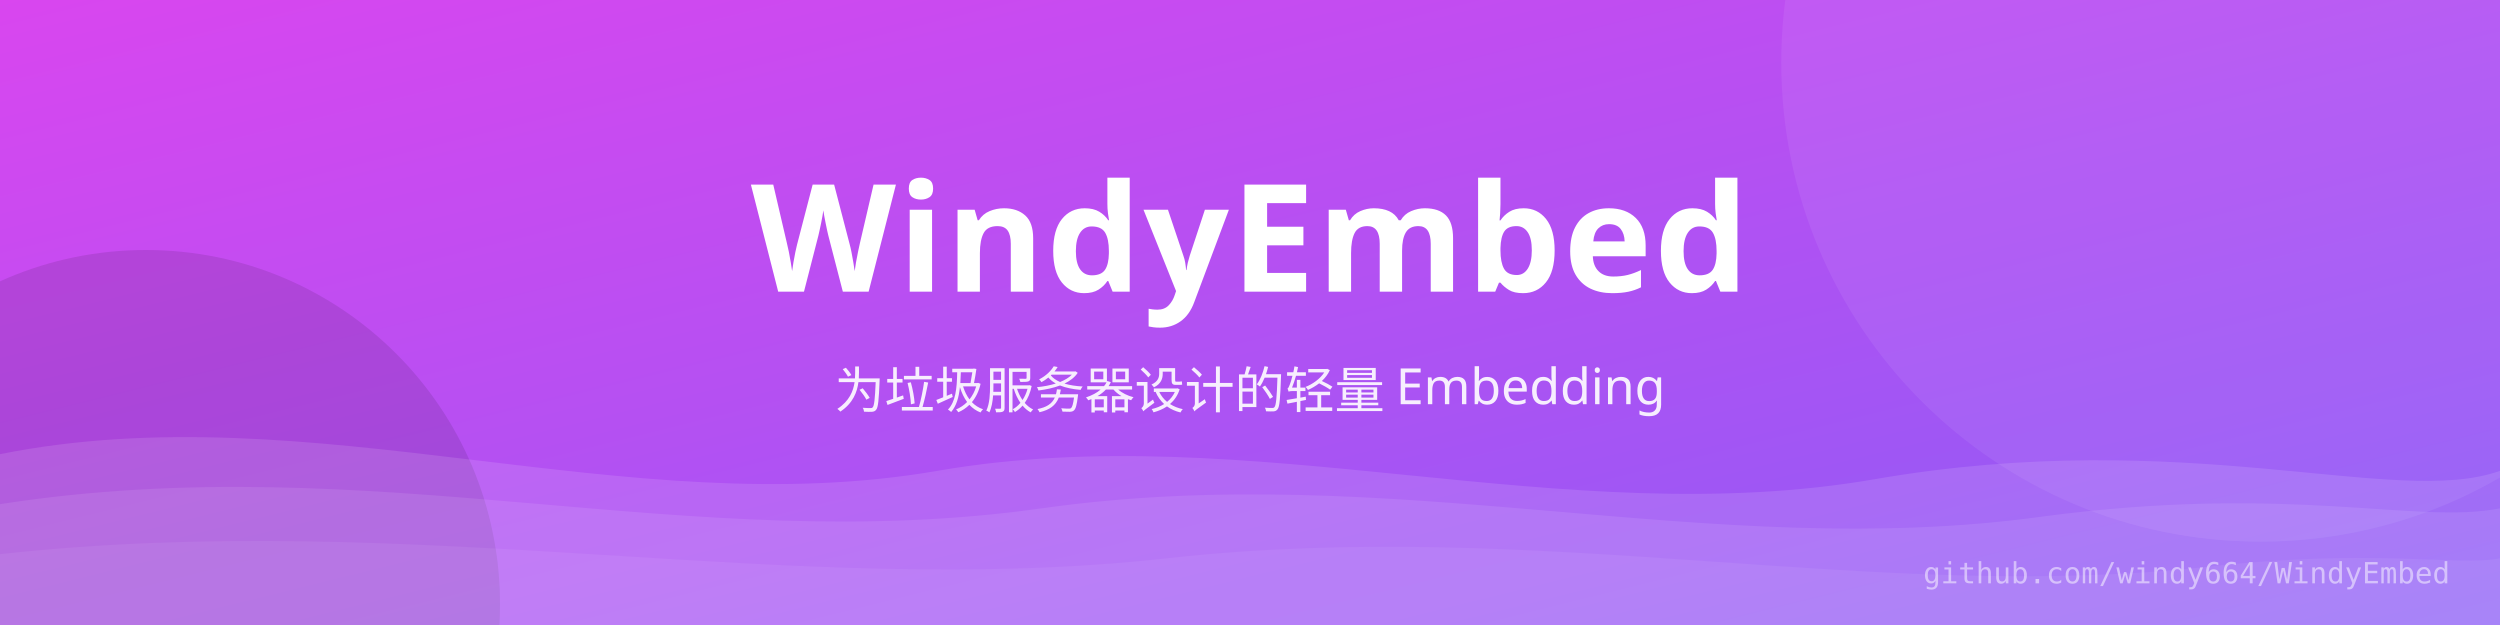
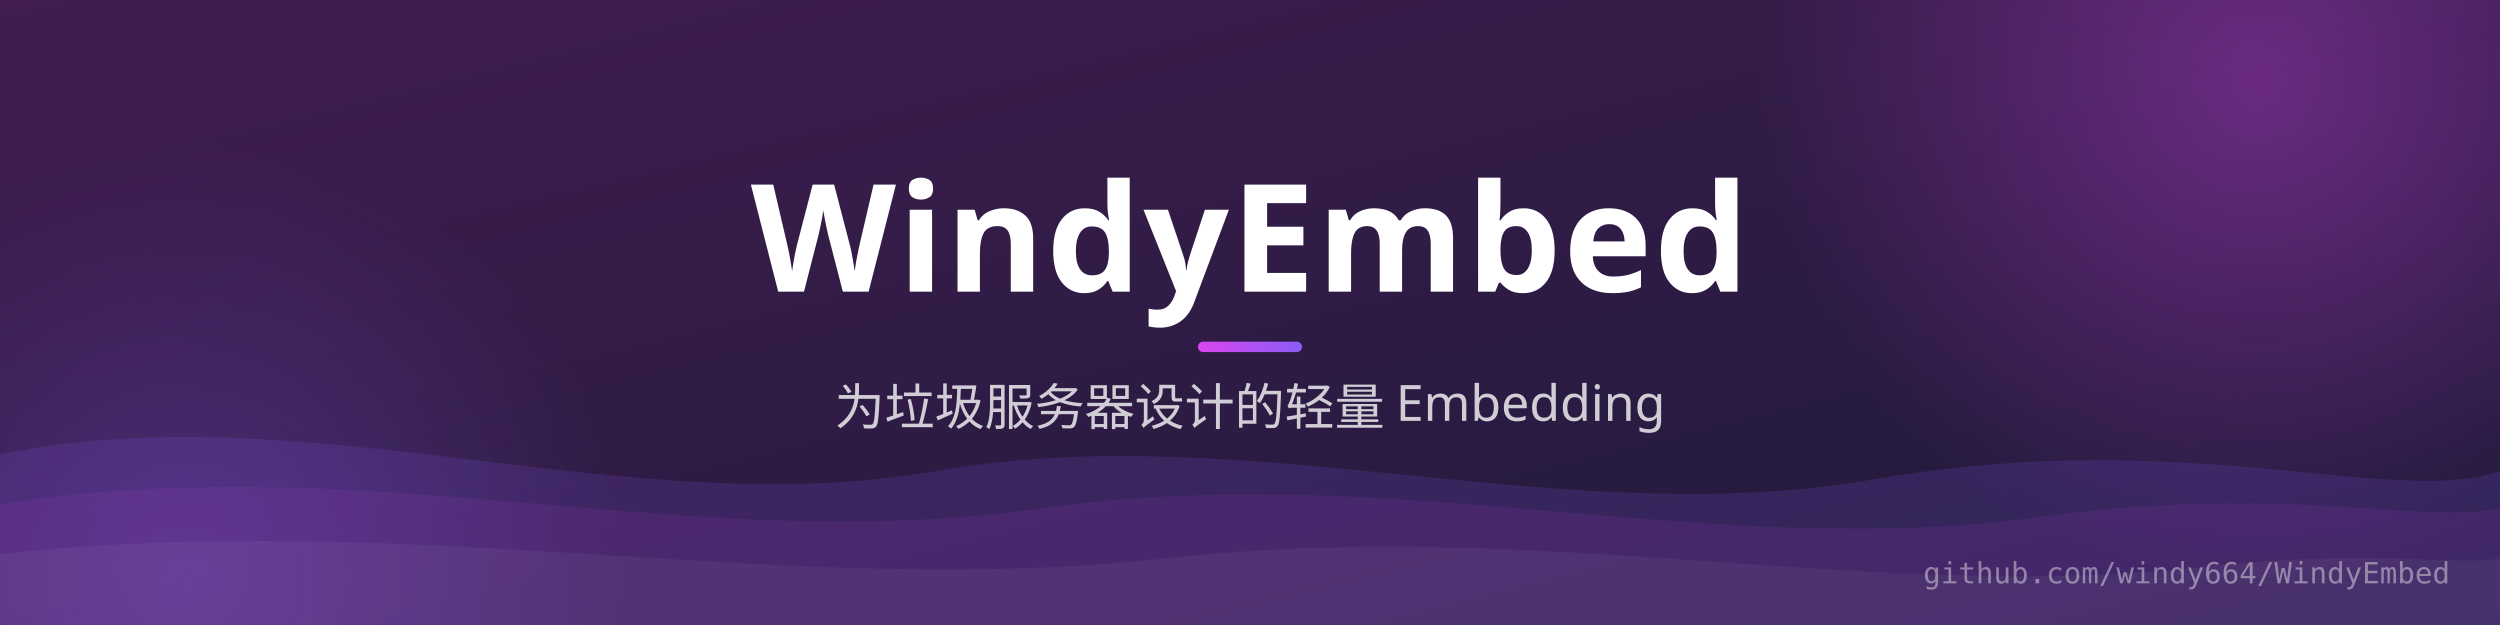
<svg xmlns="http://www.w3.org/2000/svg" width="1200" height="300" viewBox="0 0 1200 300" role="img" aria-label="WindyEmbed">
  <defs>
    <linearGradient id="bg" x1="0" y1="0" x2="1" y2="1">
+       <stop offset="0" stop-color="#411d51" />
+       <stop offset="1" stop-color="#1d1a39" />
+     </linearGradient>
+     <radialGradient id="glow1" cx="0.5" cy="0.5" r="0.5">
+       <stop offset="0" stop-color="#d946ef" stop-opacity="0.35" />
+       <stop offset="1" stop-color="#d946ef" stop-opacity="0" />
+     </radialGradient>
+     <radialGradient id="glow2" cx="0.5" cy="0.5" r="0.5">
+       <stop offset="0" stop-color="#8b5cf6" stop-opacity="0.28" />
+       <stop offset="1" stop-color="#8b5cf6" stop-opacity="0" />
+     </radialGradient>
+     <linearGradient id="accent" x1="0" y1="0" x2="1" y2="0">
      <stop offset="0" stop-color="#d946ef" />
      <stop offset="1" stop-color="#8b5cf6" />
    </linearGradient>
  </defs>
  <rect width="1200" height="300" fill="url(#bg)" />
-   <circle cx="1085" cy="30" r="230" fill="#ffffff" opacity="0.07" />
-   <circle cx="70" cy="290" r="170" fill="#000000" opacity="0.10" />
-   <path d="M0,218 C150,188 300,252 450,226 C600,200 750,256 900,230 C1050,204 1150,244 1200,226 L1200,300 L0,300 Z" fill="#ffffff" opacity="0.12" />
-   <path d="M0,242 C180,214 330,268 500,244 C670,220 820,270 980,248 C1100,232 1160,252 1200,244 L1200,300 L0,300 Z" fill="#ffffff" opacity="0.09" />
-   <path d="M0,266 C200,244 380,288 560,268 C740,248 900,290 1060,272 C1140,263 1180,272 1200,268 L1200,300 L0,300 Z" fill="#ffffff" opacity="0.06" />
+   <circle cx="1085" cy="40" r="240" fill="url(#glow1)" />
+   <circle cx="90" cy="280" r="210" fill="url(#glow2)" />
+   <path d="M0,218 C150,188 300,252 450,226 C600,200 750,256 900,230 C1050,204 1150,244 1200,226 L1200,300 L0,300 Z" fill="#8b5cf6" opacity="0.16" />
+   <path d="M0,242 C180,214 330,268 500,244 C670,220 820,270 980,248 C1100,232 1160,252 1200,244 L1200,300 L0,300 Z" fill="#d946ef" opacity="0.1" />
+   <path d="M0,266 C200,244 380,288 560,268 C740,248 900,290 1060,272 C1140,263 1180,272 1200,268 L1200,300 L0,300 Z" fill="#ffffff" opacity="0.05" />
  <text x="600" y="140" text-anchor="middle" font-family="'Segoe UI','PingFang SC','Noto Sans SC','Microsoft YaHei',sans-serif" font-size="72" font-weight="700" fill="#ffffff" letter-spacing="1">WindyEmbed</text>
-   <text x="600" y="196" text-anchor="middle" font-family="'Segoe UI','PingFang SC','Noto Sans SC','Microsoft YaHei',sans-serif" font-size="24" fill="#ffffff" opacity="0.9">为垃圾服务器设计的轻量 Embedding</text>
-   <text x="1176" y="280" text-anchor="end" font-family="ui-monospace,'Cascadia Code',Consolas,monospace" font-size="14" fill="#ffffff" opacity="0.5">github.com/windy664/WindyEmbed</text>
+   <rect x="575" y="164" width="50" height="5" rx="2.5" fill="url(#accent)" />
+   <text x="600" y="204" text-anchor="middle" font-family="'Segoe UI','PingFang SC','Noto Sans SC','Microsoft YaHei',sans-serif" font-size="24" fill="#ffffff" opacity="0.78">为垃圾服务器设计的轻量 Embedding</text>
+   <text x="1176" y="280" text-anchor="end" font-family="ui-monospace,'Cascadia Code',Consolas,monospace" font-size="14" fill="#ffffff" opacity="0.42">github.com/windy664/WindyEmbed</text>
</svg>
